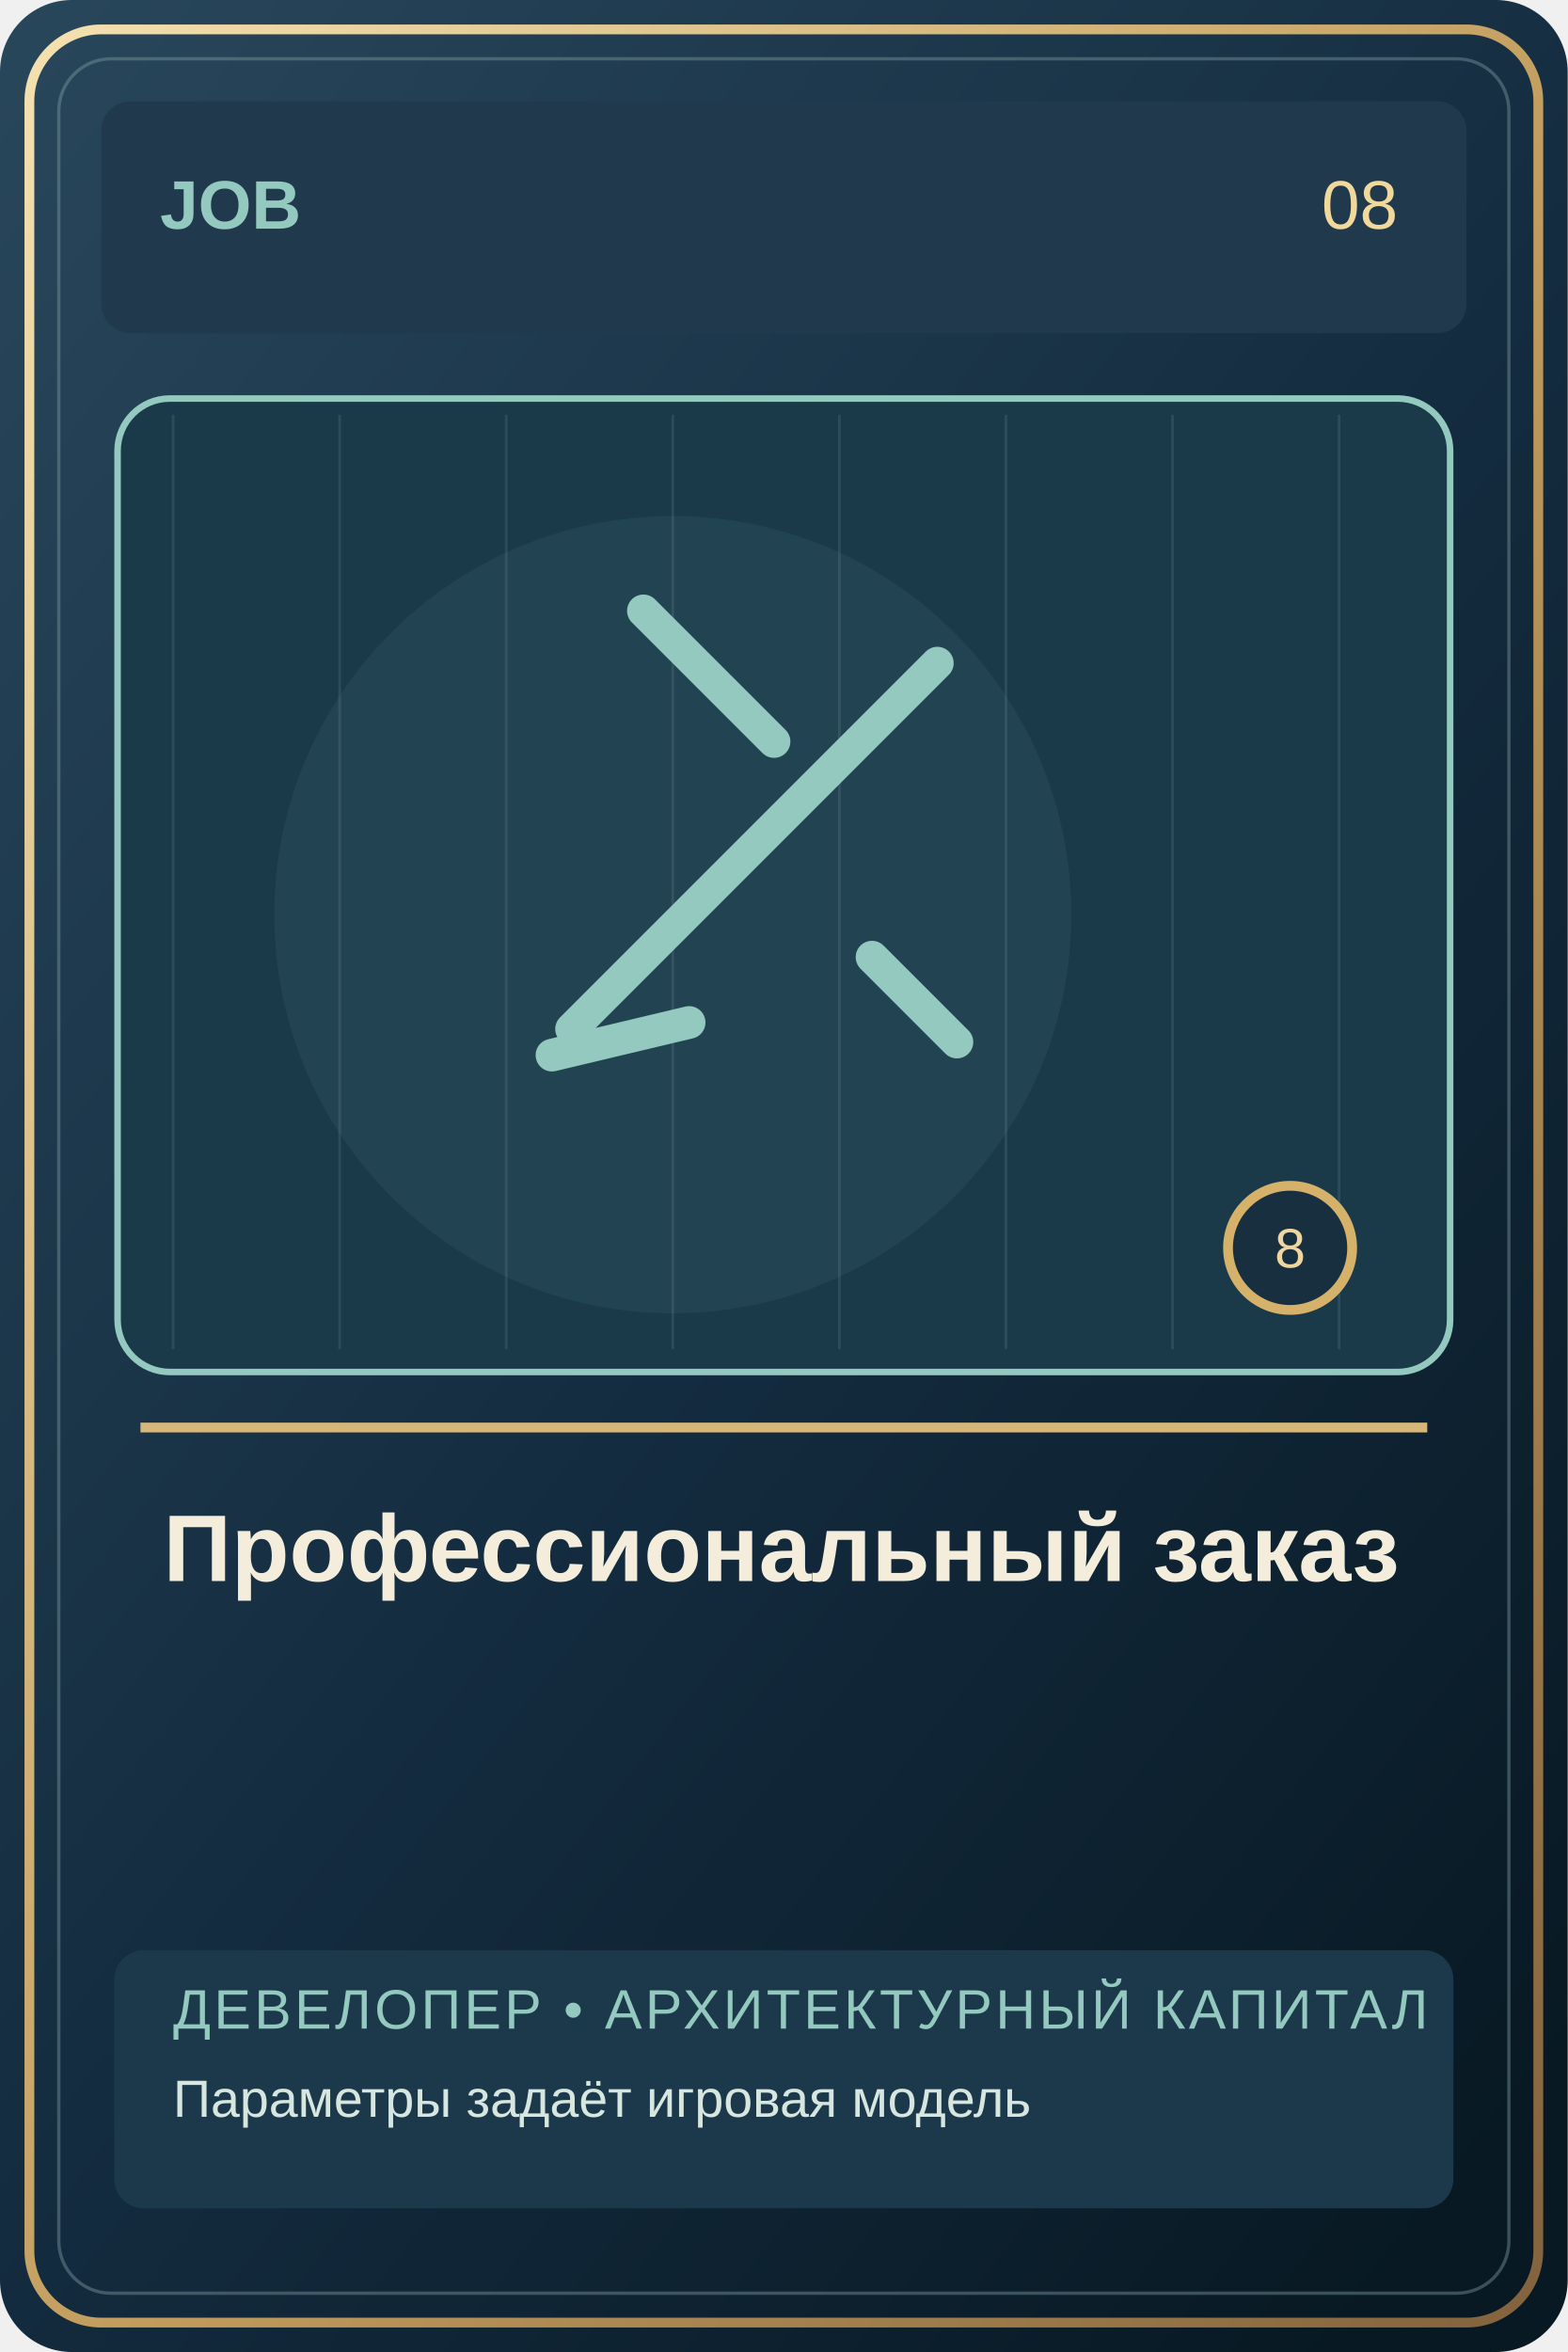
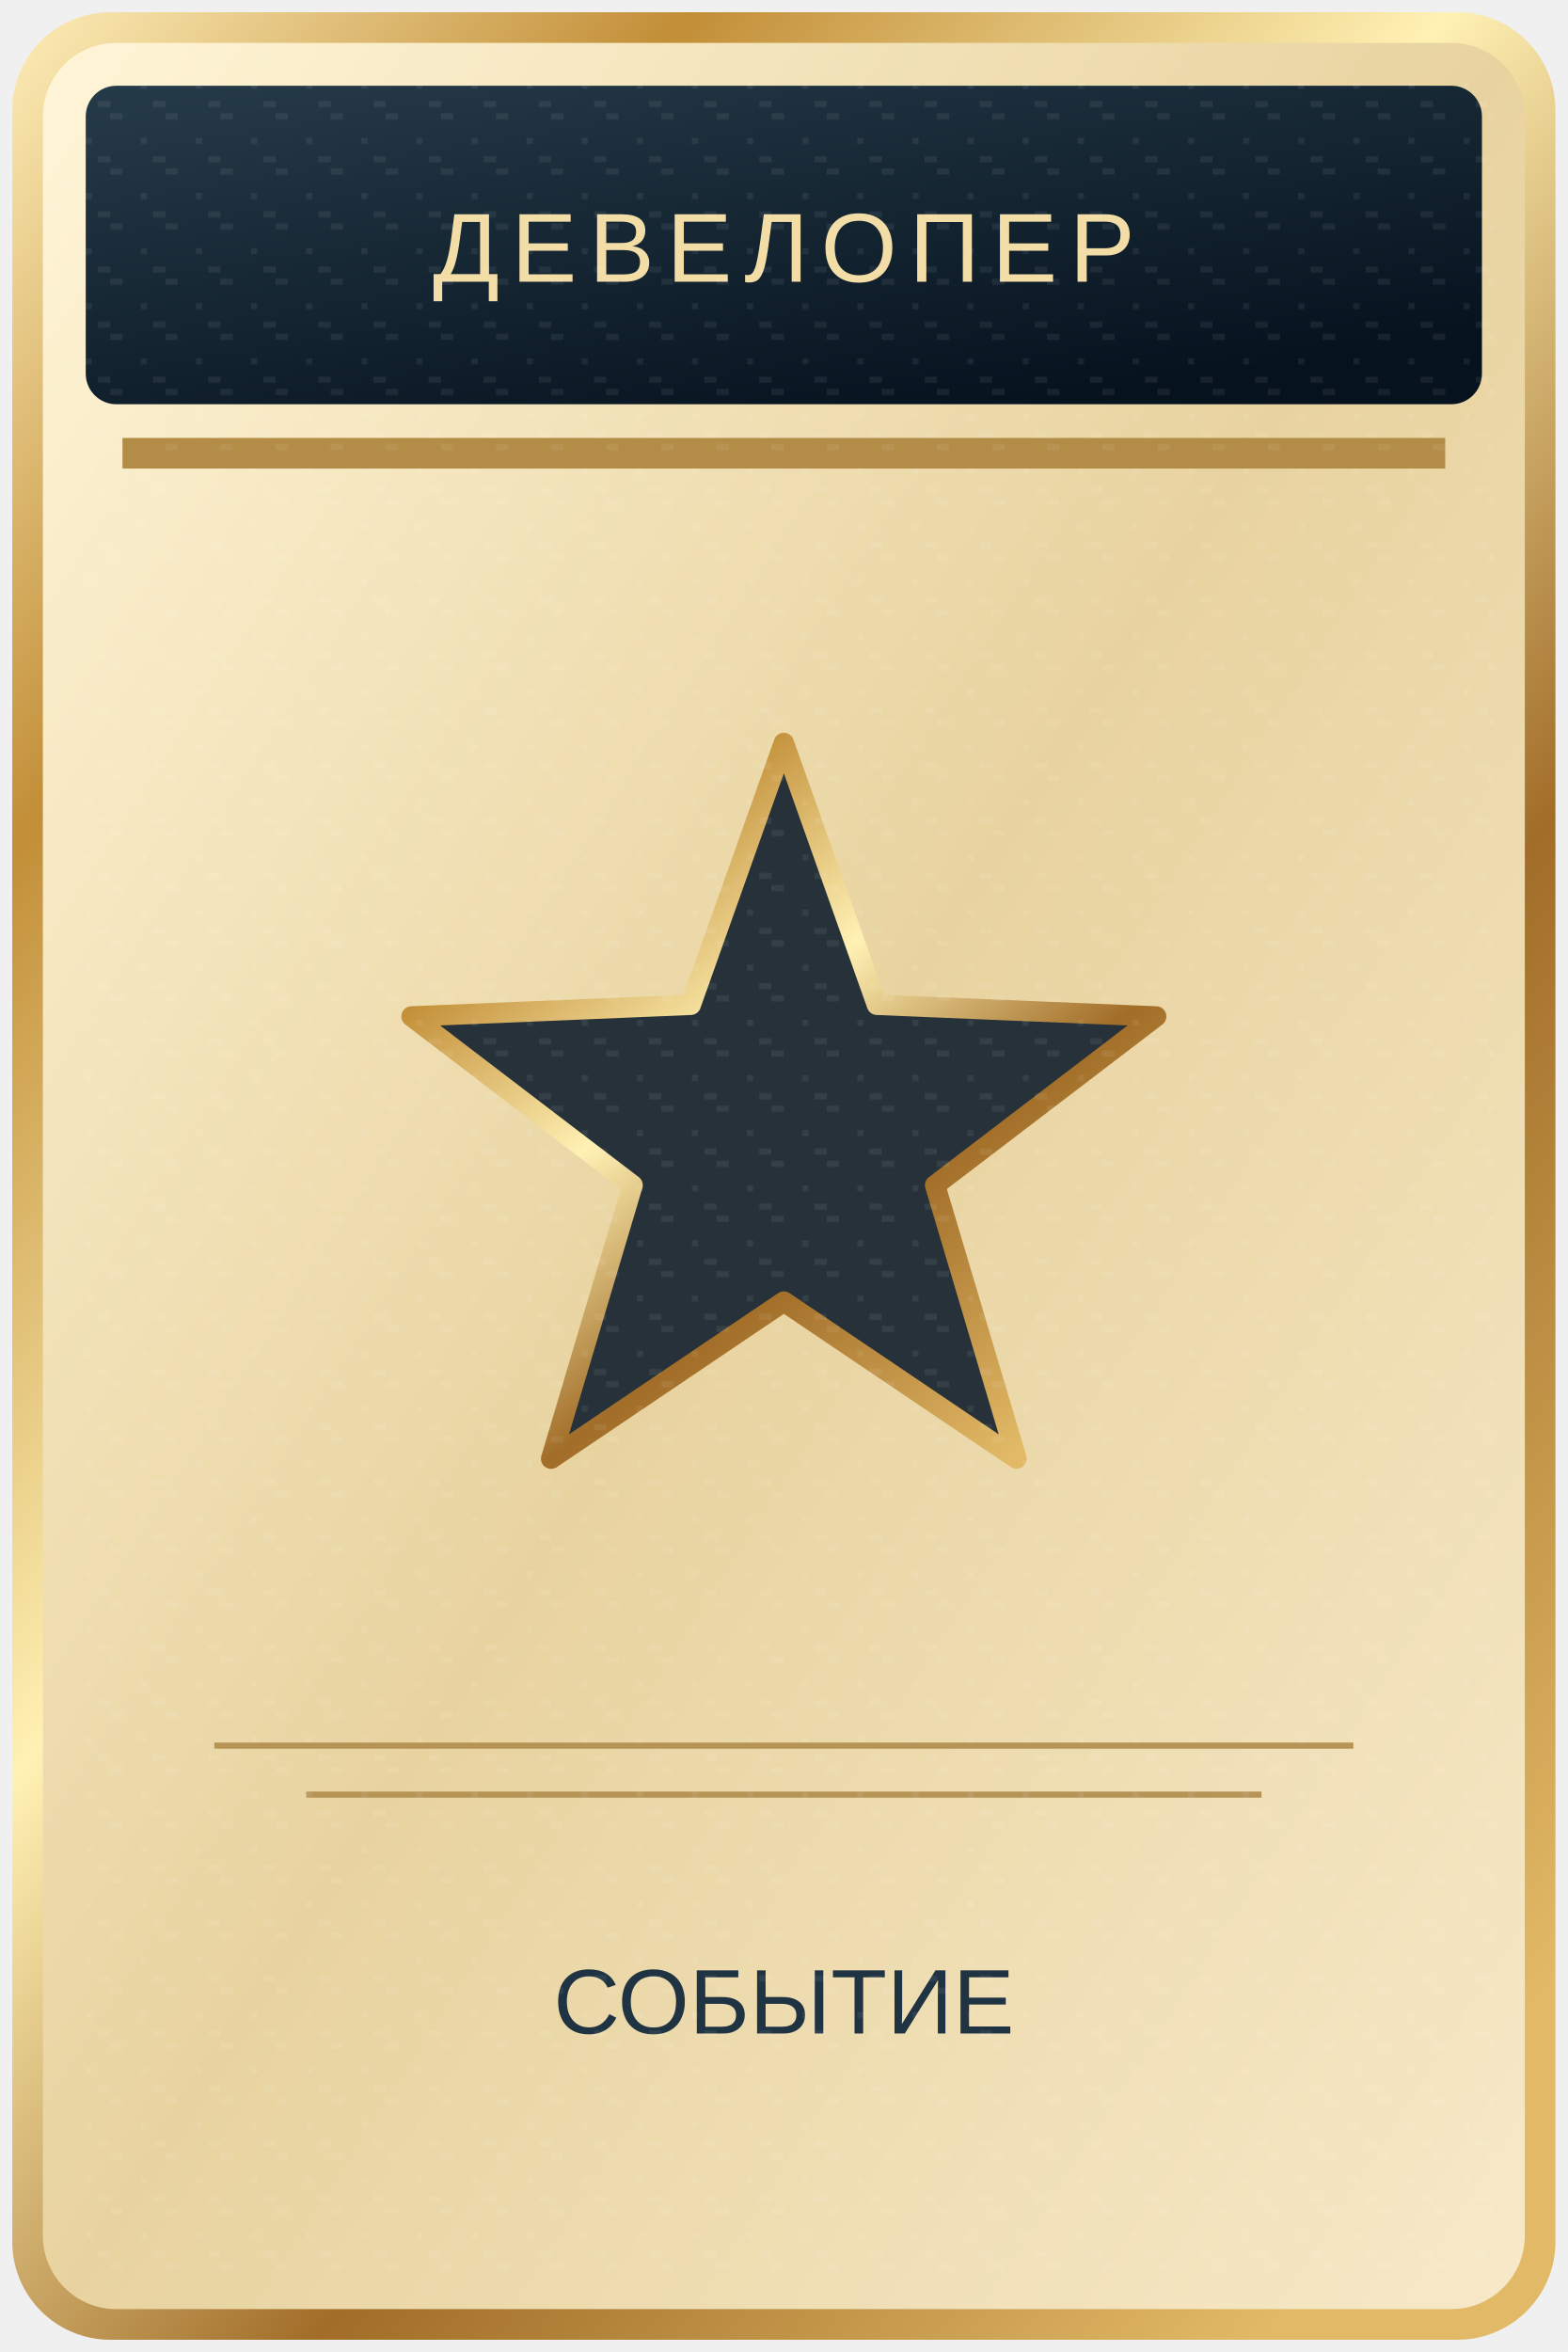
- <svg xmlns="http://www.w3.org/2000/svg" viewBox="0 0 480 720" width="480" height="720" role="img" aria-label="Профессиональный заказ">
+ <svg xmlns="http://www.w3.org/2000/svg" viewBox="0 0 256 384" role="img" aria-label="Профессиональный заказ">
  <defs>
-     <linearGradient id="bg" x2=".85" y2="1">
-       <stop stop-color="#29475b" />
-       <stop offset=".55" stop-color="#142c40" />
-       <stop offset="1" stop-color="#081923" />
+     <linearGradient id="gold" x2="0.8" y2="1">
+       <stop stop-color="#fff0bc" />
+       <stop offset=".22" stop-color="#c28e37" />
+       <stop offset=".46" stop-color="#fff1b4" />
+       <stop offset=".7" stop-color="#a16d28" />
+       <stop offset="1" stop-color="#e2ba67" />
    </linearGradient>
-     <linearGradient id="gold" x2="1" y2="1">
-       <stop stop-color="#f4e1af" />
-       <stop offset=".53" stop-color="#c29d5d" />
-       <stop offset="1" stop-color="#83633d" />
+     <linearGradient id="cream" x2="1" y2="1">
+       <stop stop-color="#fff5d7" />
+       <stop offset=".5" stop-color="#e8d3a0" />
+       <stop offset="1" stop-color="#f7e9c8" />
+     </linearGradient>
+     <linearGradient id="navy" x2=".7" y2="1">
+       <stop stop-color="#263b49" />
+       <stop offset="1" stop-color="#06121e" />
    </linearGradient>
    <linearGradient id="glass" x2="1" y2="1">
-       <stop stop-color="#bddad8" />
-       <stop offset="1" stop-color="#627f99" />
+       <stop stop-color="#d4e9e8" />
+       <stop offset=".45" stop-color="#6495ad" />
+       <stop offset="1" stop-color="#294453" />
    </linearGradient>
+     <pattern id="grain" width="9" height="9" patternUnits="userSpaceOnUse">
+       <path d="M0 1h2m3 4h1m1 3h2" stroke="#fff" opacity=".07" />
+     </pattern>
  </defs>
-   <rect width="480" height="720" rx="22" fill="url(#bg)" />
-   <rect x="9" y="9" width="462" height="702" rx="22" stroke="url(#gold)" stroke-width="3" fill="none" />
-   <rect x="18" y="18" width="444" height="684" rx="16" stroke="#7b989d" stroke-opacity=".44" fill="none" />
-   <rect x="31" y="31" width="418" height="71" rx="9" fill="#20394d" />
-   <text x="49" y="70" font-family="Arial,sans-serif" font-size="21" font-weight="700" fill="#93c9be">JOB</text>
-   <text x="428" y="70" text-anchor="end" font-size="21" fill="#f1d99c" font-family="Arial,sans-serif">08</text>
-   <rect x="36" y="122" width="408" height="298" rx="16" fill="#1a3a49" stroke="#93c9be" stroke-width="2" />
-   <path d="M53 127v286" stroke="#7798a3" stroke-width=".8" opacity=".2" />
-   <path d="M104 127v286" stroke="#7798a3" stroke-width=".8" opacity=".2" />
-   <path d="M155 127v286" stroke="#7798a3" stroke-width=".8" opacity=".2" />
-   <path d="M206 127v286" stroke="#7798a3" stroke-width=".8" opacity=".2" />
-   <path d="M257 127v286" stroke="#7798a3" stroke-width=".8" opacity=".2" />
-   <path d="M308 127v286" stroke="#7798a3" stroke-width=".8" opacity=".2" />
-   <path d="M359 127v286" stroke="#7798a3" stroke-width=".8" opacity=".2" />
-   <path d="M410 127v286" stroke="#7798a3" stroke-width=".8" opacity=".2" />
-   <circle cx="206" cy="280" r="122" fill="#93c9be" opacity=".07" />
-   <g transform="translate(243 265) scale(2.0)" style="color:#93c9be">
-     <g transform="scale(1)" stroke="currentColor" stroke-linecap="round" stroke-linejoin="round" stroke-width="5" fill="none">
-       <path d="M-34 25L22-31m-45-8l20 20m-34 48l21 -5m28-10l13 13" />
+   <rect x="2" y="2" width="252" height="380" rx="16" fill="url(#gold)" />
+   <rect x="7" y="7" width="242" height="370" rx="12" fill="url(#cream)" />
+   <rect x="14" y="14" width="228" height="52" rx="5" fill="url(#navy)" />
+   <path d="M20 74h216" stroke="#b38c47" stroke-width="5" />
+   <g transform="translate(128 184) scale(.95)">
+     <g fill="#263139" stroke="url(#gold)" stroke-width="3.5" stroke-linejoin="round" stroke-linecap="round">
+       <path d="M0-66l16 45 48 2-38 29 14 47L0 30-40 57l14-47-38-29 48-2z" />
    </g>
  </g>
-   <circle cx="395" cy="382" r="19" fill="#182f40" stroke="#d6b16a" stroke-width="3" />
-   <text x="395" y="388" fill="#efd6a0" text-anchor="middle" font-size="17" font-family="Arial,sans-serif">8</text>
-   <path d="M43 437h394" stroke="#d6b679" stroke-width="3" />
-   <text x="50" y="484" font-size="29" font-weight="700" font-family="Arial,sans-serif" fill="#f4eddb">
-     <tspan x="50" dy="0">Профессиональный заказ</tspan>
-   </text>
-   <rect x="35" y="597" width="410" height="79" rx="9" fill="#1c394c" />
-   <text x="53" y="621" fill="#93c9be" font-size="17" font-family="Arial,sans-serif" letter-spacing="1">ДЕВЕЛОПЕР • АРХИТЕКТУРНЫЙ КАПИТАЛ</text>
-   <text x="53" y="648" fill="#d7e6df" font-size="16" font-family="Arial,sans-serif">Параметры задаёт игровая модель</text>
+   <path d="M35 285h186m-171 8h156" stroke="#b59456" />
+   <text x="128" y="46" text-anchor="middle" font-family="Arial,sans-serif" font-size="16" fill="#f3dda6" letter-spacing="2">ДЕВЕЛОПЕР</text>
+   <text x="128" y="332" text-anchor="middle" font-family="Arial,sans-serif" font-size="15" fill="#203342">СОБЫТИЕ</text>
+   <rect x="12" y="12" width="232" height="360" rx="9" fill="url(#grain)" />
</svg>
